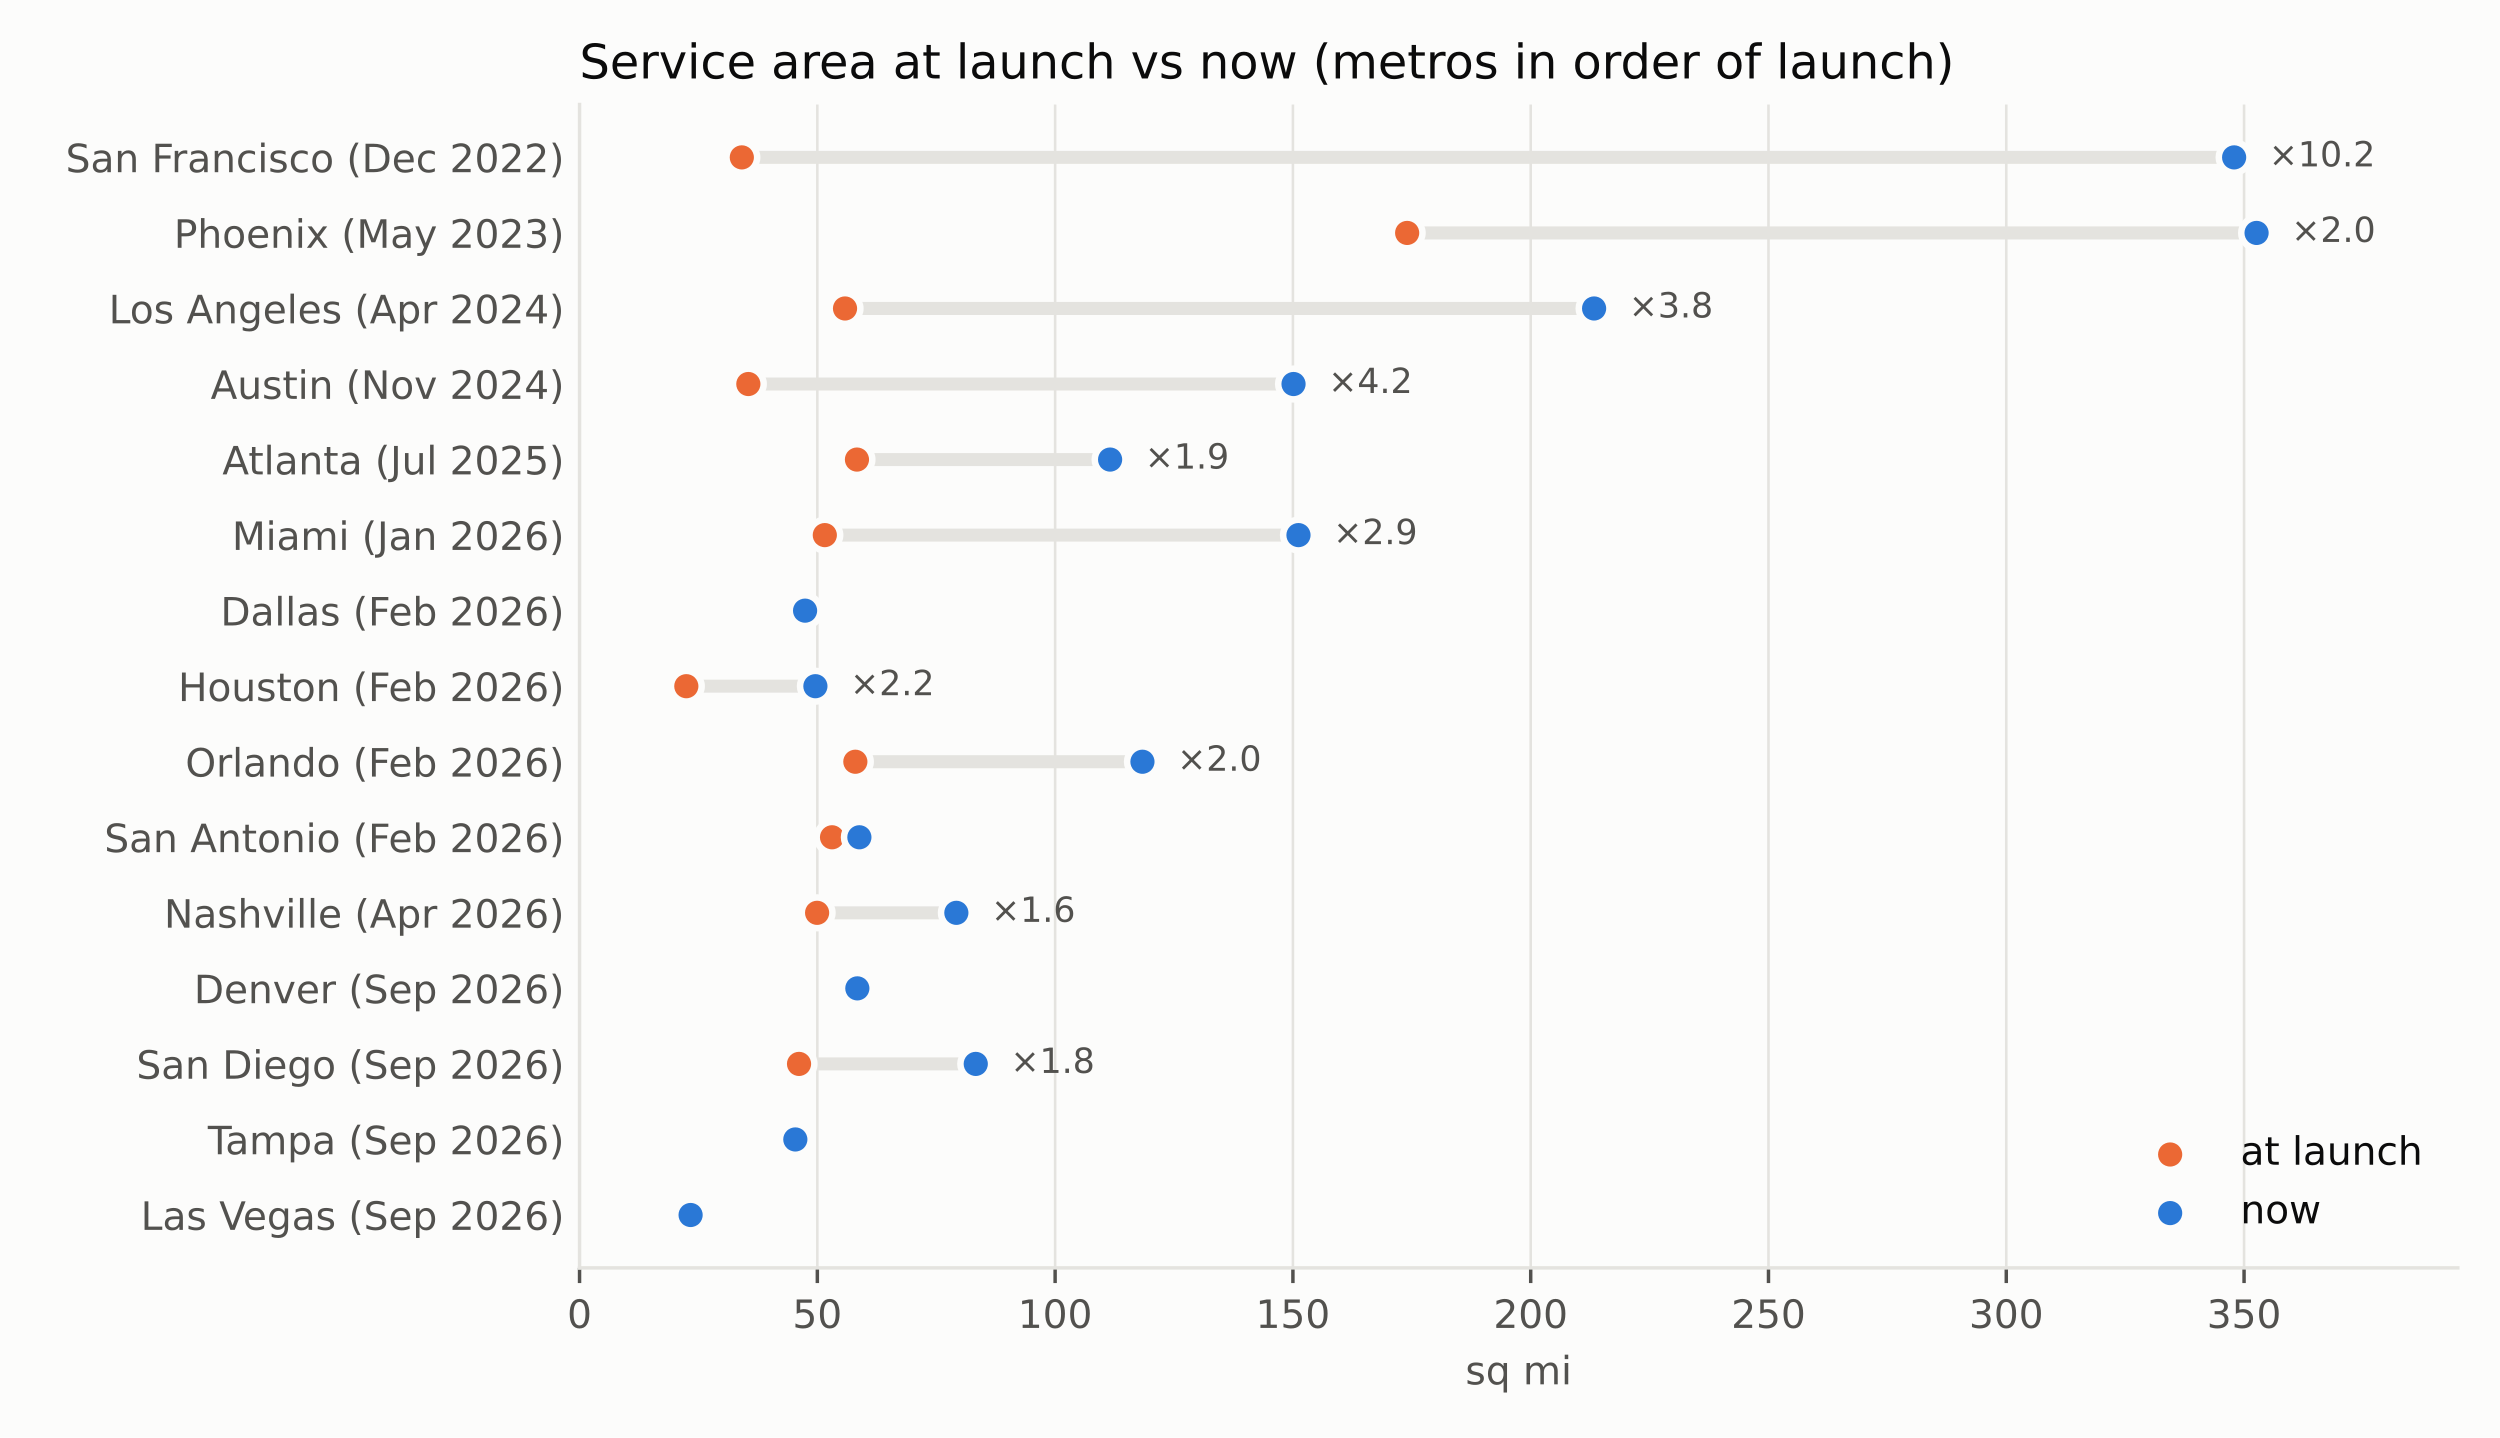
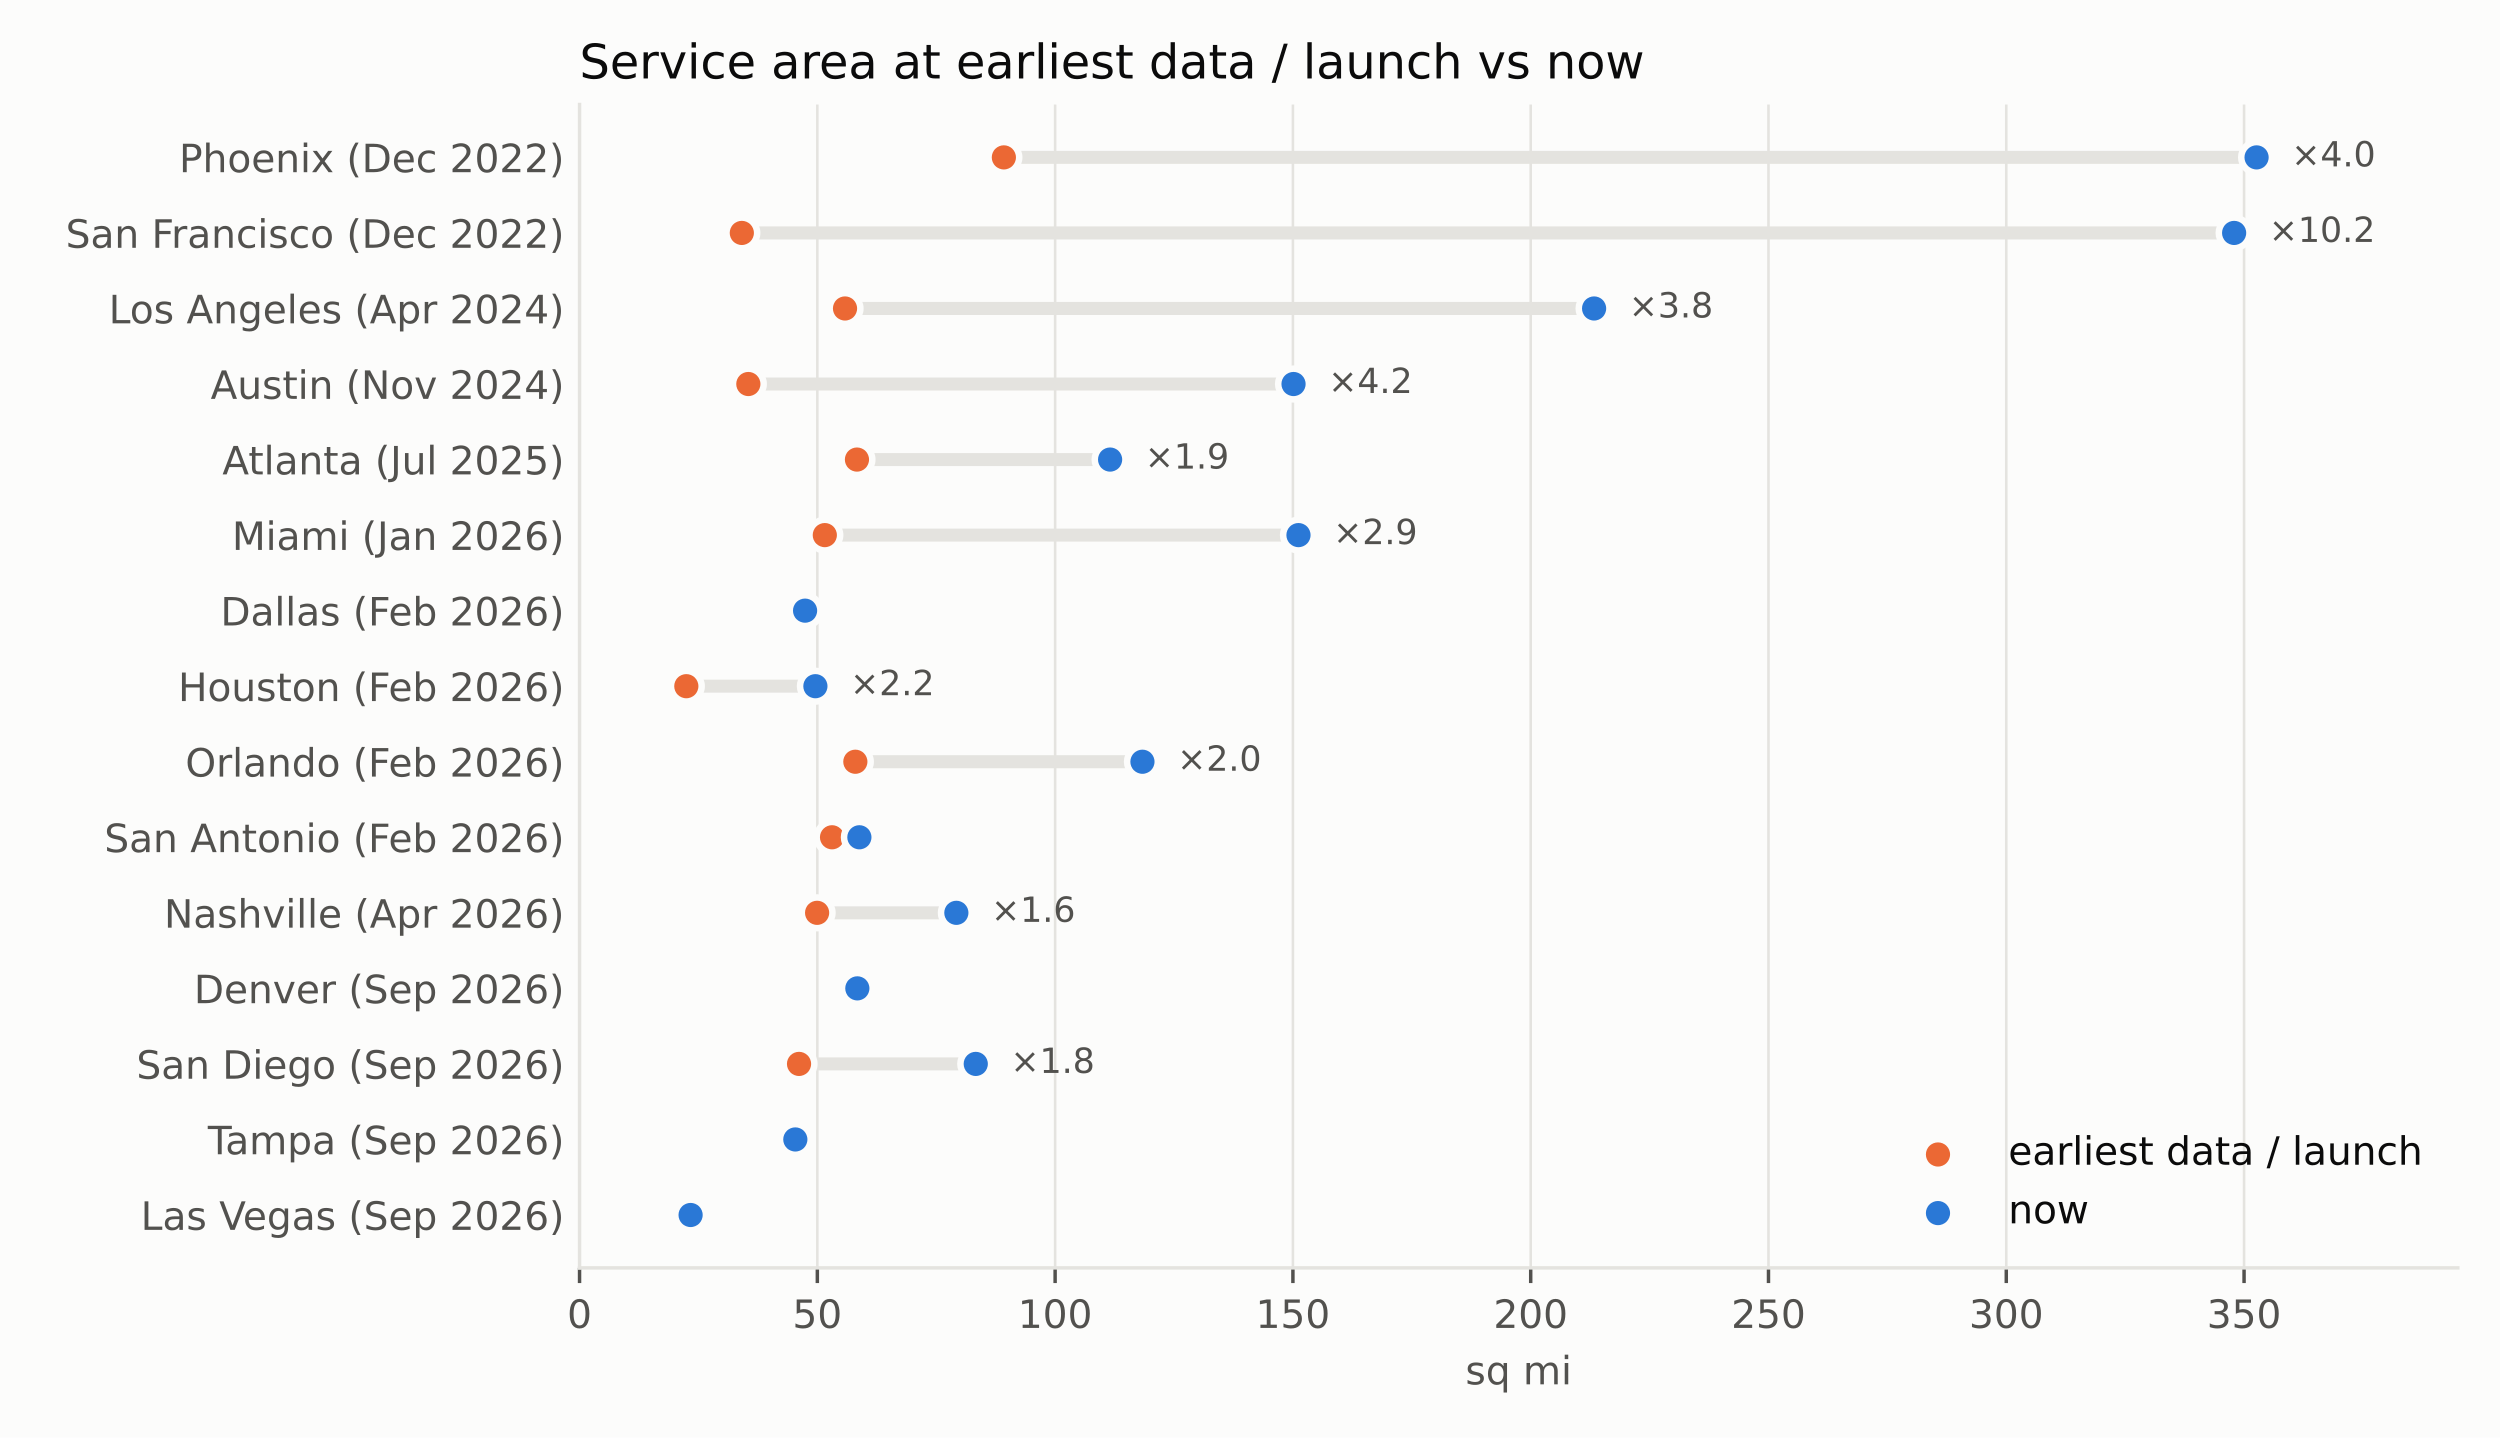
<svg xmlns="http://www.w3.org/2000/svg" xmlns:xlink="http://www.w3.org/1999/xlink" width="576pt" height="331.2pt" viewBox="0 0 576 331.2" version="1.1">
  <defs>
    <style type="text/css">*{stroke-linejoin: round; stroke-linecap: butt}</style>
  </defs>
  <g id="figure_1">
    <g id="patch_1">
      <path d="M 0 331.2  L 576 331.2  L 576 0  L 0 0  z " style="fill: #fcfcfb" />
    </g>
    <g id="axes_1">
      <g id="patch_2">
        <path d="M 133.528 292.118  L 566.28 292.118  L 566.28 24.077  L 133.528 24.077  z " style="fill: #fcfcfb" />
      </g>
      <g id="matplotlib.axis_1">
        <g id="xtick_1">
          <g id="line2d_1">
            <path d="M 133.528 292.118  L 133.528 24.077  " clip-path="url(#p2e776f3e48)" style="fill: none; stroke: #e4e3df; stroke-width: 0.6; stroke-linecap: square" />
          </g>
          <g id="line2d_2">
            <defs>
              <path id="m4282c5d8c9" d="M 0 0  L 0 3.5  " style="stroke: #52514e; stroke-width: 0.8" />
            </defs>
            <g>
              <use xlink:href="#m4282c5d8c9" x="133.528" y="292.118" style="fill: #52514e; stroke: #52514e; stroke-width: 0.8" />
            </g>
          </g>
          <g id="text_1">
            <text style="font-size: 9px; font-family: 'DejaVu Sans'; text-anchor: middle; fill: #52514e" x="133.528" y="305.956" transform="rotate(-0 133.5275 305.9558)">0</text>
          </g>
        </g>
        <g id="xtick_2">
          <g id="line2d_3">
            <path d="M 188.314 292.118  L 188.314 24.077  " clip-path="url(#p2e776f3e48)" style="fill: none; stroke: #e4e3df; stroke-width: 0.6; stroke-linecap: square" />
          </g>
          <g id="line2d_4">
            <g>
              <use xlink:href="#m4282c5d8c9" x="188.314" y="292.118" style="fill: #52514e; stroke: #52514e; stroke-width: 0.8" />
            </g>
          </g>
          <g id="text_2">
            <text style="font-size: 9px; font-family: 'DejaVu Sans'; text-anchor: middle; fill: #52514e" x="188.314" y="305.956" transform="rotate(-0 188.3138 305.9558)">50</text>
          </g>
        </g>
        <g id="xtick_3">
          <g id="line2d_5">
            <path d="M 243.1 292.118  L 243.1 24.077  " clip-path="url(#p2e776f3e48)" style="fill: none; stroke: #e4e3df; stroke-width: 0.6; stroke-linecap: square" />
          </g>
          <g id="line2d_6">
            <g>
              <use xlink:href="#m4282c5d8c9" x="243.1" y="292.118" style="fill: #52514e; stroke: #52514e; stroke-width: 0.8" />
            </g>
          </g>
          <g id="text_3">
            <text style="font-size: 9px; font-family: 'DejaVu Sans'; text-anchor: middle; fill: #52514e" x="243.1" y="305.956" transform="rotate(-0 243.1002 305.9558)">100</text>
          </g>
        </g>
        <g id="xtick_4">
          <g id="line2d_7">
            <path d="M 297.887 292.118  L 297.887 24.077  " clip-path="url(#p2e776f3e48)" style="fill: none; stroke: #e4e3df; stroke-width: 0.6; stroke-linecap: square" />
          </g>
          <g id="line2d_8">
            <g>
              <use xlink:href="#m4282c5d8c9" x="297.887" y="292.118" style="fill: #52514e; stroke: #52514e; stroke-width: 0.8" />
            </g>
          </g>
          <g id="text_4">
            <text style="font-size: 9px; font-family: 'DejaVu Sans'; text-anchor: middle; fill: #52514e" x="297.887" y="305.956" transform="rotate(-0 297.8865 305.9558)">150</text>
          </g>
        </g>
        <g id="xtick_5">
          <g id="line2d_9">
            <path d="M 352.673 292.118  L 352.673 24.077  " clip-path="url(#p2e776f3e48)" style="fill: none; stroke: #e4e3df; stroke-width: 0.6; stroke-linecap: square" />
          </g>
          <g id="line2d_10">
            <g>
              <use xlink:href="#m4282c5d8c9" x="352.673" y="292.118" style="fill: #52514e; stroke: #52514e; stroke-width: 0.8" />
            </g>
          </g>
          <g id="text_5">
            <text style="font-size: 9px; font-family: 'DejaVu Sans'; text-anchor: middle; fill: #52514e" x="352.673" y="305.956" transform="rotate(-0 352.6729 305.9558)">200</text>
          </g>
        </g>
        <g id="xtick_6">
          <g id="line2d_11">
            <path d="M 407.459 292.118  L 407.459 24.077  " clip-path="url(#p2e776f3e48)" style="fill: none; stroke: #e4e3df; stroke-width: 0.6; stroke-linecap: square" />
          </g>
          <g id="line2d_12">
            <g>
              <use xlink:href="#m4282c5d8c9" x="407.459" y="292.118" style="fill: #52514e; stroke: #52514e; stroke-width: 0.8" />
            </g>
          </g>
          <g id="text_6">
            <text style="font-size: 9px; font-family: 'DejaVu Sans'; text-anchor: middle; fill: #52514e" x="407.459" y="305.956" transform="rotate(-0 407.4592 305.9558)">250</text>
          </g>
        </g>
        <g id="xtick_7">
          <g id="line2d_13">
            <path d="M 462.246 292.118  L 462.246 24.077  " clip-path="url(#p2e776f3e48)" style="fill: none; stroke: #e4e3df; stroke-width: 0.6; stroke-linecap: square" />
          </g>
          <g id="line2d_14">
            <g>
              <use xlink:href="#m4282c5d8c9" x="462.246" y="292.118" style="fill: #52514e; stroke: #52514e; stroke-width: 0.8" />
            </g>
          </g>
          <g id="text_7">
            <text style="font-size: 9px; font-family: 'DejaVu Sans'; text-anchor: middle; fill: #52514e" x="462.246" y="305.956" transform="rotate(-0 462.2456 305.9558)">300</text>
          </g>
        </g>
        <g id="xtick_8">
          <g id="line2d_15">
            <path d="M 517.032 292.118  L 517.032 24.077  " clip-path="url(#p2e776f3e48)" style="fill: none; stroke: #e4e3df; stroke-width: 0.6; stroke-linecap: square" />
          </g>
          <g id="line2d_16">
            <g>
              <use xlink:href="#m4282c5d8c9" x="517.032" y="292.118" style="fill: #52514e; stroke: #52514e; stroke-width: 0.8" />
            </g>
          </g>
          <g id="text_8">
            <text style="font-size: 9px; font-family: 'DejaVu Sans'; text-anchor: middle; fill: #52514e" x="517.032" y="305.956" transform="rotate(-0 517.0319 305.9558)">350</text>
          </g>
        </g>
        <g id="text_9">
          <text style="font-size: 9px; font-family: 'DejaVu Sans'; text-anchor: middle; fill: #52514e" x="349.904" y="318.956" transform="rotate(-0 349.9038 318.9565)">sq mi</text>
        </g>
      </g>
      <g id="matplotlib.axis_2">
        <g id="ytick_1">
          <g id="line2d_17" />
          <g id="text_10">
-             <text style="font-size: 9px; font-family: 'DejaVu Sans'; text-anchor: end; fill: #52514e" x="130.028" y="39.68" transform="rotate(-0 130.0275 39.68038)">San Francisco  (Dec 2022)</text>
+             <text style="font-size: 9px; font-family: 'DejaVu Sans'; text-anchor: end; fill: #52514e" x="130.028" y="39.68" transform="rotate(-0 130.0275 39.68038)">Phoenix  (Dec 2022)</text>
          </g>
        </g>
        <g id="ytick_2">
          <g id="line2d_18" />
          <g id="text_11">
-             <text style="font-size: 9px; font-family: 'DejaVu Sans'; text-anchor: end; fill: #52514e" x="130.028" y="57.086" transform="rotate(-0 130.0275 57.0856)">Phoenix  (May 2023)</text>
+             <text style="font-size: 9px; font-family: 'DejaVu Sans'; text-anchor: end; fill: #52514e" x="130.028" y="57.086" transform="rotate(-0 130.0275 57.0856)">San Francisco  (Dec 2022)</text>
          </g>
        </g>
        <g id="ytick_3">
          <g id="line2d_19" />
          <g id="text_12">
            <text style="font-size: 9px; font-family: 'DejaVu Sans'; text-anchor: end; fill: #52514e" x="130.028" y="74.491" transform="rotate(-0 130.0275 74.49083)">Los Angeles  (Apr 2024)</text>
          </g>
        </g>
        <g id="ytick_4">
          <g id="line2d_20" />
          <g id="text_13">
            <text style="font-size: 9px; font-family: 'DejaVu Sans'; text-anchor: end; fill: #52514e" x="130.028" y="91.896" transform="rotate(-0 130.0275 91.89605)">Austin  (Nov 2024)</text>
          </g>
        </g>
        <g id="ytick_5">
          <g id="line2d_21" />
          <g id="text_14">
            <text style="font-size: 9px; font-family: 'DejaVu Sans'; text-anchor: end; fill: #52514e" x="130.028" y="109.301" transform="rotate(-0 130.0275 109.3013)">Atlanta  (Jul 2025)</text>
          </g>
        </g>
        <g id="ytick_6">
          <g id="line2d_22" />
          <g id="text_15">
            <text style="font-size: 9px; font-family: 'DejaVu Sans'; text-anchor: end; fill: #52514e" x="130.028" y="126.707" transform="rotate(-0 130.0275 126.7065)">Miami  (Jan 2026)</text>
          </g>
        </g>
        <g id="ytick_7">
          <g id="line2d_23" />
          <g id="text_16">
            <text style="font-size: 9px; font-family: 'DejaVu Sans'; text-anchor: end; fill: #52514e" x="130.028" y="144.112" transform="rotate(-0 130.0275 144.1117)">Dallas  (Feb 2026)</text>
          </g>
        </g>
        <g id="ytick_8">
          <g id="line2d_24" />
          <g id="text_17">
            <text style="font-size: 9px; font-family: 'DejaVu Sans'; text-anchor: end; fill: #52514e" x="130.028" y="161.517" transform="rotate(-0 130.0275 161.517)">Houston  (Feb 2026)</text>
          </g>
        </g>
        <g id="ytick_9">
          <g id="line2d_25" />
          <g id="text_18">
            <text style="font-size: 9px; font-family: 'DejaVu Sans'; text-anchor: end; fill: #52514e" x="130.028" y="178.922" transform="rotate(-0 130.0275 178.9222)">Orlando  (Feb 2026)</text>
          </g>
        </g>
        <g id="ytick_10">
          <g id="line2d_26" />
          <g id="text_19">
            <text style="font-size: 9px; font-family: 'DejaVu Sans'; text-anchor: end; fill: #52514e" x="130.028" y="196.327" transform="rotate(-0 130.0275 196.3274)">San Antonio  (Feb 2026)</text>
          </g>
        </g>
        <g id="ytick_11">
          <g id="line2d_27" />
          <g id="text_20">
            <text style="font-size: 9px; font-family: 'DejaVu Sans'; text-anchor: end; fill: #52514e" x="130.028" y="213.733" transform="rotate(-0 130.0275 213.7326)">Nashville  (Apr 2026)</text>
          </g>
        </g>
        <g id="ytick_12">
          <g id="line2d_28" />
          <g id="text_21">
            <text style="font-size: 9px; font-family: 'DejaVu Sans'; text-anchor: end; fill: #52514e" x="130.028" y="231.138" transform="rotate(-0 130.0275 231.1375)">Denver  (Sep 2026)</text>
          </g>
        </g>
        <g id="ytick_13">
          <g id="line2d_29" />
          <g id="text_22">
            <text style="font-size: 9px; font-family: 'DejaVu Sans'; text-anchor: end; fill: #52514e" x="130.028" y="248.543" transform="rotate(-0 130.0275 248.5431)">San Diego  (Sep 2026)</text>
          </g>
        </g>
        <g id="ytick_14">
          <g id="line2d_30" />
          <g id="text_23">
            <text style="font-size: 9px; font-family: 'DejaVu Sans'; text-anchor: end; fill: #52514e" x="130.028" y="265.948" transform="rotate(-0 130.0275 265.948)">Tampa  (Sep 2026)</text>
          </g>
        </g>
        <g id="ytick_15">
          <g id="line2d_31" />
          <g id="text_24">
            <text style="font-size: 9px; font-family: 'DejaVu Sans'; text-anchor: end; fill: #52514e" x="130.028" y="283.353" transform="rotate(-0 130.0275 283.3532)">Las Vegas  (Sep 2026)</text>
          </g>
        </g>
      </g>
      <g id="line2d_32">
-         <path d="M 170.914 36.261  L 514.742 36.261  " clip-path="url(#p2e776f3e48)" style="fill: none; stroke: #e4e3df; stroke-width: 3; stroke-linecap: round" />
+         <path d="M 231.288 36.261  L 519.914 36.261  " clip-path="url(#p2e776f3e48)" style="fill: none; stroke: #e4e3df; stroke-width: 3; stroke-linecap: round" />
      </g>
      <g id="line2d_33">
-         <path d="M 324.206 53.666  L 519.914 53.666  " clip-path="url(#p2e776f3e48)" style="fill: none; stroke: #e4e3df; stroke-width: 3; stroke-linecap: round" />
+         <path d="M 170.914 53.666  L 514.742 53.666  " clip-path="url(#p2e776f3e48)" style="fill: none; stroke: #e4e3df; stroke-width: 3; stroke-linecap: round" />
      </g>
      <g id="line2d_34">
        <path d="M 194.691 71.072  L 367.279 71.072  " clip-path="url(#p2e776f3e48)" style="fill: none; stroke: #e4e3df; stroke-width: 3; stroke-linecap: round" />
      </g>
      <g id="line2d_35">
        <path d="M 172.415 88.477  L 298.029 88.477  " clip-path="url(#p2e776f3e48)" style="fill: none; stroke: #e4e3df; stroke-width: 3; stroke-linecap: round" />
      </g>
      <g id="line2d_36">
        <path d="M 197.441 105.882  L 255.767 105.882  " clip-path="url(#p2e776f3e48)" style="fill: none; stroke: #e4e3df; stroke-width: 3; stroke-linecap: round" />
      </g>
      <g id="line2d_37">
        <path d="M 190.034 123.287  L 299.169 123.287  " clip-path="url(#p2e776f3e48)" style="fill: none; stroke: #e4e3df; stroke-width: 3; stroke-linecap: round" />
      </g>
      <g id="line2d_38">
        <path d="M 185.487 140.692  L 185.487 140.692  " clip-path="url(#p2e776f3e48)" style="fill: none; stroke: #e4e3df; stroke-width: 3; stroke-linecap: round" />
      </g>
      <g id="line2d_39">
        <path d="M 158.127 158.098  L 187.865 158.098  " clip-path="url(#p2e776f3e48)" style="fill: none; stroke: #e4e3df; stroke-width: 3; stroke-linecap: round" />
      </g>
      <g id="line2d_40">
        <path d="M 197.069 175.503  L 263.218 175.503  " clip-path="url(#p2e776f3e48)" style="fill: none; stroke: #e4e3df; stroke-width: 3; stroke-linecap: round" />
      </g>
      <g id="line2d_41">
        <path d="M 191.7 192.908  L 198 192.908  " clip-path="url(#p2e776f3e48)" style="fill: none; stroke: #e4e3df; stroke-width: 3; stroke-linecap: round" />
      </g>
      <g id="line2d_42">
        <path d="M 188.259 210.313  L 220.342 210.313  " clip-path="url(#p2e776f3e48)" style="fill: none; stroke: #e4e3df; stroke-width: 3; stroke-linecap: round" />
      </g>
      <g id="line2d_43">
        <path d="M 197.529 227.719  L 197.529 227.719  " clip-path="url(#p2e776f3e48)" style="fill: none; stroke: #e4e3df; stroke-width: 3; stroke-linecap: round" />
      </g>
      <g id="line2d_44">
        <path d="M 184.095 245.124  L 224.813 245.124  " clip-path="url(#p2e776f3e48)" style="fill: none; stroke: #e4e3df; stroke-width: 3; stroke-linecap: round" />
      </g>
      <g id="line2d_45">
        <path d="M 183.241 262.529  L 183.241 262.529  " clip-path="url(#p2e776f3e48)" style="fill: none; stroke: #e4e3df; stroke-width: 3; stroke-linecap: round" />
      </g>
      <g id="line2d_46">
        <path d="M 159.113 279.934  L 159.113 279.934  " clip-path="url(#p2e776f3e48)" style="fill: none; stroke: #e4e3df; stroke-width: 3; stroke-linecap: round" />
      </g>
      <g id="patch_3">
        <path d="M 133.528 292.118  L 133.528 24.077  " style="fill: none; stroke: #e4e3df; stroke-width: 0.8; stroke-linejoin: miter; stroke-linecap: square" />
      </g>
      <g id="patch_4">
        <path d="M 133.528 292.118  L 566.28 292.118  " style="fill: none; stroke: #e4e3df; stroke-width: 0.8; stroke-linejoin: miter; stroke-linecap: square" />
      </g>
      <g id="PathCollection_1">
        <defs>
          <path id="md1f63755ee" d="M 0 3.536  C 0.938 3.536 1.837 3.163 2.5 2.5  C 3.163 1.837 3.536 0.938 3.536 0  C 3.536 -0.938 3.163 -1.837 2.5 -2.5  C 1.837 -3.163 0.938 -3.536 0 -3.536  C -0.938 -3.536 -1.837 -3.163 -2.5 -2.5  C -3.163 -1.837 -3.536 -0.938 -3.536 0  C -3.536 0.938 -3.163 1.837 -2.5 2.5  C -1.837 3.163 -0.938 3.536 0 3.536  z " style="stroke: #fcfcfb; stroke-width: 1.5" />
        </defs>
        <g clip-path="url(#p2e776f3e48)">
-           <use xlink:href="#md1f63755ee" x="170.914" y="36.261" style="fill: #eb6834; stroke: #fcfcfb; stroke-width: 1.5" />
-           <use xlink:href="#md1f63755ee" x="324.206" y="53.666" style="fill: #eb6834; stroke: #fcfcfb; stroke-width: 1.5" />
+           <use xlink:href="#md1f63755ee" x="231.288" y="36.261" style="fill: #eb6834; stroke: #fcfcfb; stroke-width: 1.5" />
+           <use xlink:href="#md1f63755ee" x="170.914" y="53.666" style="fill: #eb6834; stroke: #fcfcfb; stroke-width: 1.5" />
          <use xlink:href="#md1f63755ee" x="194.691" y="71.072" style="fill: #eb6834; stroke: #fcfcfb; stroke-width: 1.5" />
          <use xlink:href="#md1f63755ee" x="172.415" y="88.477" style="fill: #eb6834; stroke: #fcfcfb; stroke-width: 1.5" />
          <use xlink:href="#md1f63755ee" x="197.441" y="105.882" style="fill: #eb6834; stroke: #fcfcfb; stroke-width: 1.5" />
          <use xlink:href="#md1f63755ee" x="190.034" y="123.287" style="fill: #eb6834; stroke: #fcfcfb; stroke-width: 1.5" />
          <use xlink:href="#md1f63755ee" x="185.487" y="140.692" style="fill: #eb6834; stroke: #fcfcfb; stroke-width: 1.5" />
          <use xlink:href="#md1f63755ee" x="158.127" y="158.098" style="fill: #eb6834; stroke: #fcfcfb; stroke-width: 1.5" />
          <use xlink:href="#md1f63755ee" x="197.069" y="175.503" style="fill: #eb6834; stroke: #fcfcfb; stroke-width: 1.5" />
          <use xlink:href="#md1f63755ee" x="191.7" y="192.908" style="fill: #eb6834; stroke: #fcfcfb; stroke-width: 1.5" />
          <use xlink:href="#md1f63755ee" x="188.259" y="210.313" style="fill: #eb6834; stroke: #fcfcfb; stroke-width: 1.5" />
          <use xlink:href="#md1f63755ee" x="197.529" y="227.719" style="fill: #eb6834; stroke: #fcfcfb; stroke-width: 1.5" />
          <use xlink:href="#md1f63755ee" x="184.095" y="245.124" style="fill: #eb6834; stroke: #fcfcfb; stroke-width: 1.5" />
          <use xlink:href="#md1f63755ee" x="183.241" y="262.529" style="fill: #eb6834; stroke: #fcfcfb; stroke-width: 1.5" />
          <use xlink:href="#md1f63755ee" x="159.113" y="279.934" style="fill: #eb6834; stroke: #fcfcfb; stroke-width: 1.5" />
        </g>
      </g>
      <g id="PathCollection_2">
        <defs>
          <path id="m2abe3abb8f" d="M 0 3.536  C 0.938 3.536 1.837 3.163 2.5 2.5  C 3.163 1.837 3.536 0.938 3.536 0  C 3.536 -0.938 3.163 -1.837 2.5 -2.5  C 1.837 -3.163 0.938 -3.536 0 -3.536  C -0.938 -3.536 -1.837 -3.163 -2.5 -2.5  C -3.163 -1.837 -3.536 -0.938 -3.536 0  C -3.536 0.938 -3.163 1.837 -2.5 2.5  C -1.837 3.163 -0.938 3.536 0 3.536  z " style="stroke: #fcfcfb; stroke-width: 1.5" />
        </defs>
        <g clip-path="url(#p2e776f3e48)">
-           <use xlink:href="#m2abe3abb8f" x="514.742" y="36.261" style="fill: #2a78d6; stroke: #fcfcfb; stroke-width: 1.5" />
-           <use xlink:href="#m2abe3abb8f" x="519.914" y="53.666" style="fill: #2a78d6; stroke: #fcfcfb; stroke-width: 1.5" />
+           <use xlink:href="#m2abe3abb8f" x="519.914" y="36.261" style="fill: #2a78d6; stroke: #fcfcfb; stroke-width: 1.5" />
+           <use xlink:href="#m2abe3abb8f" x="514.742" y="53.666" style="fill: #2a78d6; stroke: #fcfcfb; stroke-width: 1.5" />
          <use xlink:href="#m2abe3abb8f" x="367.279" y="71.072" style="fill: #2a78d6; stroke: #fcfcfb; stroke-width: 1.5" />
          <use xlink:href="#m2abe3abb8f" x="298.029" y="88.477" style="fill: #2a78d6; stroke: #fcfcfb; stroke-width: 1.5" />
          <use xlink:href="#m2abe3abb8f" x="255.767" y="105.882" style="fill: #2a78d6; stroke: #fcfcfb; stroke-width: 1.5" />
          <use xlink:href="#m2abe3abb8f" x="299.169" y="123.287" style="fill: #2a78d6; stroke: #fcfcfb; stroke-width: 1.5" />
          <use xlink:href="#m2abe3abb8f" x="185.487" y="140.692" style="fill: #2a78d6; stroke: #fcfcfb; stroke-width: 1.5" />
          <use xlink:href="#m2abe3abb8f" x="187.865" y="158.098" style="fill: #2a78d6; stroke: #fcfcfb; stroke-width: 1.5" />
          <use xlink:href="#m2abe3abb8f" x="263.218" y="175.503" style="fill: #2a78d6; stroke: #fcfcfb; stroke-width: 1.5" />
          <use xlink:href="#m2abe3abb8f" x="198" y="192.908" style="fill: #2a78d6; stroke: #fcfcfb; stroke-width: 1.5" />
          <use xlink:href="#m2abe3abb8f" x="220.342" y="210.313" style="fill: #2a78d6; stroke: #fcfcfb; stroke-width: 1.5" />
          <use xlink:href="#m2abe3abb8f" x="197.529" y="227.719" style="fill: #2a78d6; stroke: #fcfcfb; stroke-width: 1.5" />
          <use xlink:href="#m2abe3abb8f" x="224.813" y="245.124" style="fill: #2a78d6; stroke: #fcfcfb; stroke-width: 1.5" />
          <use xlink:href="#m2abe3abb8f" x="183.241" y="262.529" style="fill: #2a78d6; stroke: #fcfcfb; stroke-width: 1.5" />
          <use xlink:href="#m2abe3abb8f" x="159.113" y="279.934" style="fill: #2a78d6; stroke: #fcfcfb; stroke-width: 1.5" />
        </g>
      </g>
      <g id="text_25">
-         <text style="font-size: 8px; font-family: 'DejaVu Sans'; text-anchor: start; fill: #52514e" x="522.742" y="38.339" transform="rotate(-0 522.7418 38.3392)">×10.2</text>
+         <text style="font-size: 8px; font-family: 'DejaVu Sans'; text-anchor: start; fill: #52514e" x="527.914" y="38.339" transform="rotate(-0 527.9137 38.3392)">×4.0</text>
      </g>
      <g id="text_26">
-         <text style="font-size: 8px; font-family: 'DejaVu Sans'; text-anchor: start; fill: #52514e" x="527.914" y="55.744" transform="rotate(-0 527.9137 55.74443)">×2.0</text>
+         <text style="font-size: 8px; font-family: 'DejaVu Sans'; text-anchor: start; fill: #52514e" x="522.742" y="55.744" transform="rotate(-0 522.7418 55.74443)">×10.2</text>
      </g>
      <g id="text_27">
        <text style="font-size: 8px; font-family: 'DejaVu Sans'; text-anchor: start; fill: #52514e" x="375.279" y="73.15" transform="rotate(-0 375.2789 73.14965)">×3.8</text>
      </g>
      <g id="text_28">
        <text style="font-size: 8px; font-family: 'DejaVu Sans'; text-anchor: start; fill: #52514e" x="306.029" y="90.555" transform="rotate(-0 306.029 90.55488)">×4.2</text>
      </g>
      <g id="text_29">
        <text style="font-size: 8px; font-family: 'DejaVu Sans'; text-anchor: start; fill: #52514e" x="263.767" y="107.96" transform="rotate(-0 263.7668 107.9601)">×1.9</text>
      </g>
      <g id="text_30">
        <text style="font-size: 8px; font-family: 'DejaVu Sans'; text-anchor: start; fill: #52514e" x="307.169" y="125.365" transform="rotate(-0 307.1685 125.3653)">×2.9</text>
      </g>
      <g id="text_31">
        <text style="font-size: 8px; font-family: 'DejaVu Sans'; text-anchor: start; fill: #52514e" x="195.865" y="160.176" transform="rotate(-0 195.8646 160.1758)">×2.2</text>
      </g>
      <g id="text_32">
        <text style="font-size: 8px; font-family: 'DejaVu Sans'; text-anchor: start; fill: #52514e" x="271.218" y="177.581" transform="rotate(-0 271.2177 177.581)">×2.0</text>
      </g>
      <g id="text_33">
        <text style="font-size: 8px; font-family: 'DejaVu Sans'; text-anchor: start; fill: #52514e" x="228.342" y="212.391" transform="rotate(-0 228.3419 212.3915)">×1.6</text>
      </g>
      <g id="text_34">
        <text style="font-size: 8px; font-family: 'DejaVu Sans'; text-anchor: start; fill: #52514e" x="232.813" y="247.202" transform="rotate(-0 232.8125 247.2019)">×1.8</text>
      </g>
      <g id="text_35">
-         <text style="font-size: 11px; font-family: 'DejaVu Sans'; text-anchor: start; fill: #0b0b0b" x="133.528" y="18.077" transform="rotate(-0 133.5275 18.07742)">Service area at launch vs now (metros in order of launch)</text>
+         <text style="font-size: 11px; font-family: 'DejaVu Sans'; text-anchor: start; fill: #0b0b0b" x="133.528" y="18.077" transform="rotate(-0 133.5275 18.07742)">Service area at earliest data / launch vs now</text>
      </g>
      <g id="legend_1">
        <g id="PathCollection_3">
          <g>
-             <use xlink:href="#md1f63755ee" x="500.001" y="265.993" style="fill: #eb6834; stroke: #fcfcfb; stroke-width: 1.5" />
+             <use xlink:href="#md1f63755ee" x="446.511" y="265.993" style="fill: #eb6834; stroke: #fcfcfb; stroke-width: 1.5" />
          </g>
        </g>
        <g id="text_36">
-           <text style="font-size: 9px; font-family: 'DejaVu Sans'; text-anchor: start; fill: #0b0b0b" x="516.201" y="268.355" transform="rotate(-0 516.2006 268.3551)">at launch</text>
+           <text style="font-size: 9px; font-family: 'DejaVu Sans'; text-anchor: start; fill: #0b0b0b" x="462.711" y="268.355" transform="rotate(-0 462.7111 268.3551)">earliest data / launch</text>
        </g>
        <g id="PathCollection_4">
          <g>
-             <use xlink:href="#m2abe3abb8f" x="500.001" y="279.493" style="fill: #2a78d6; stroke: #fcfcfb; stroke-width: 1.5" />
+             <use xlink:href="#m2abe3abb8f" x="446.511" y="279.493" style="fill: #2a78d6; stroke: #fcfcfb; stroke-width: 1.5" />
          </g>
        </g>
        <g id="text_37">
-           <text style="font-size: 9px; font-family: 'DejaVu Sans'; text-anchor: start; fill: #0b0b0b" x="516.201" y="281.856" transform="rotate(-0 516.2006 281.8558)">now</text>
+           <text style="font-size: 9px; font-family: 'DejaVu Sans'; text-anchor: start; fill: #0b0b0b" x="462.711" y="281.856" transform="rotate(-0 462.7111 281.8558)">now</text>
        </g>
      </g>
    </g>
  </g>
  <defs>
    <clipPath id="p2e776f3e48">
      <rect x="133.528" y="24.077" width="432.752" height="268.04" />
    </clipPath>
  </defs>
</svg>
